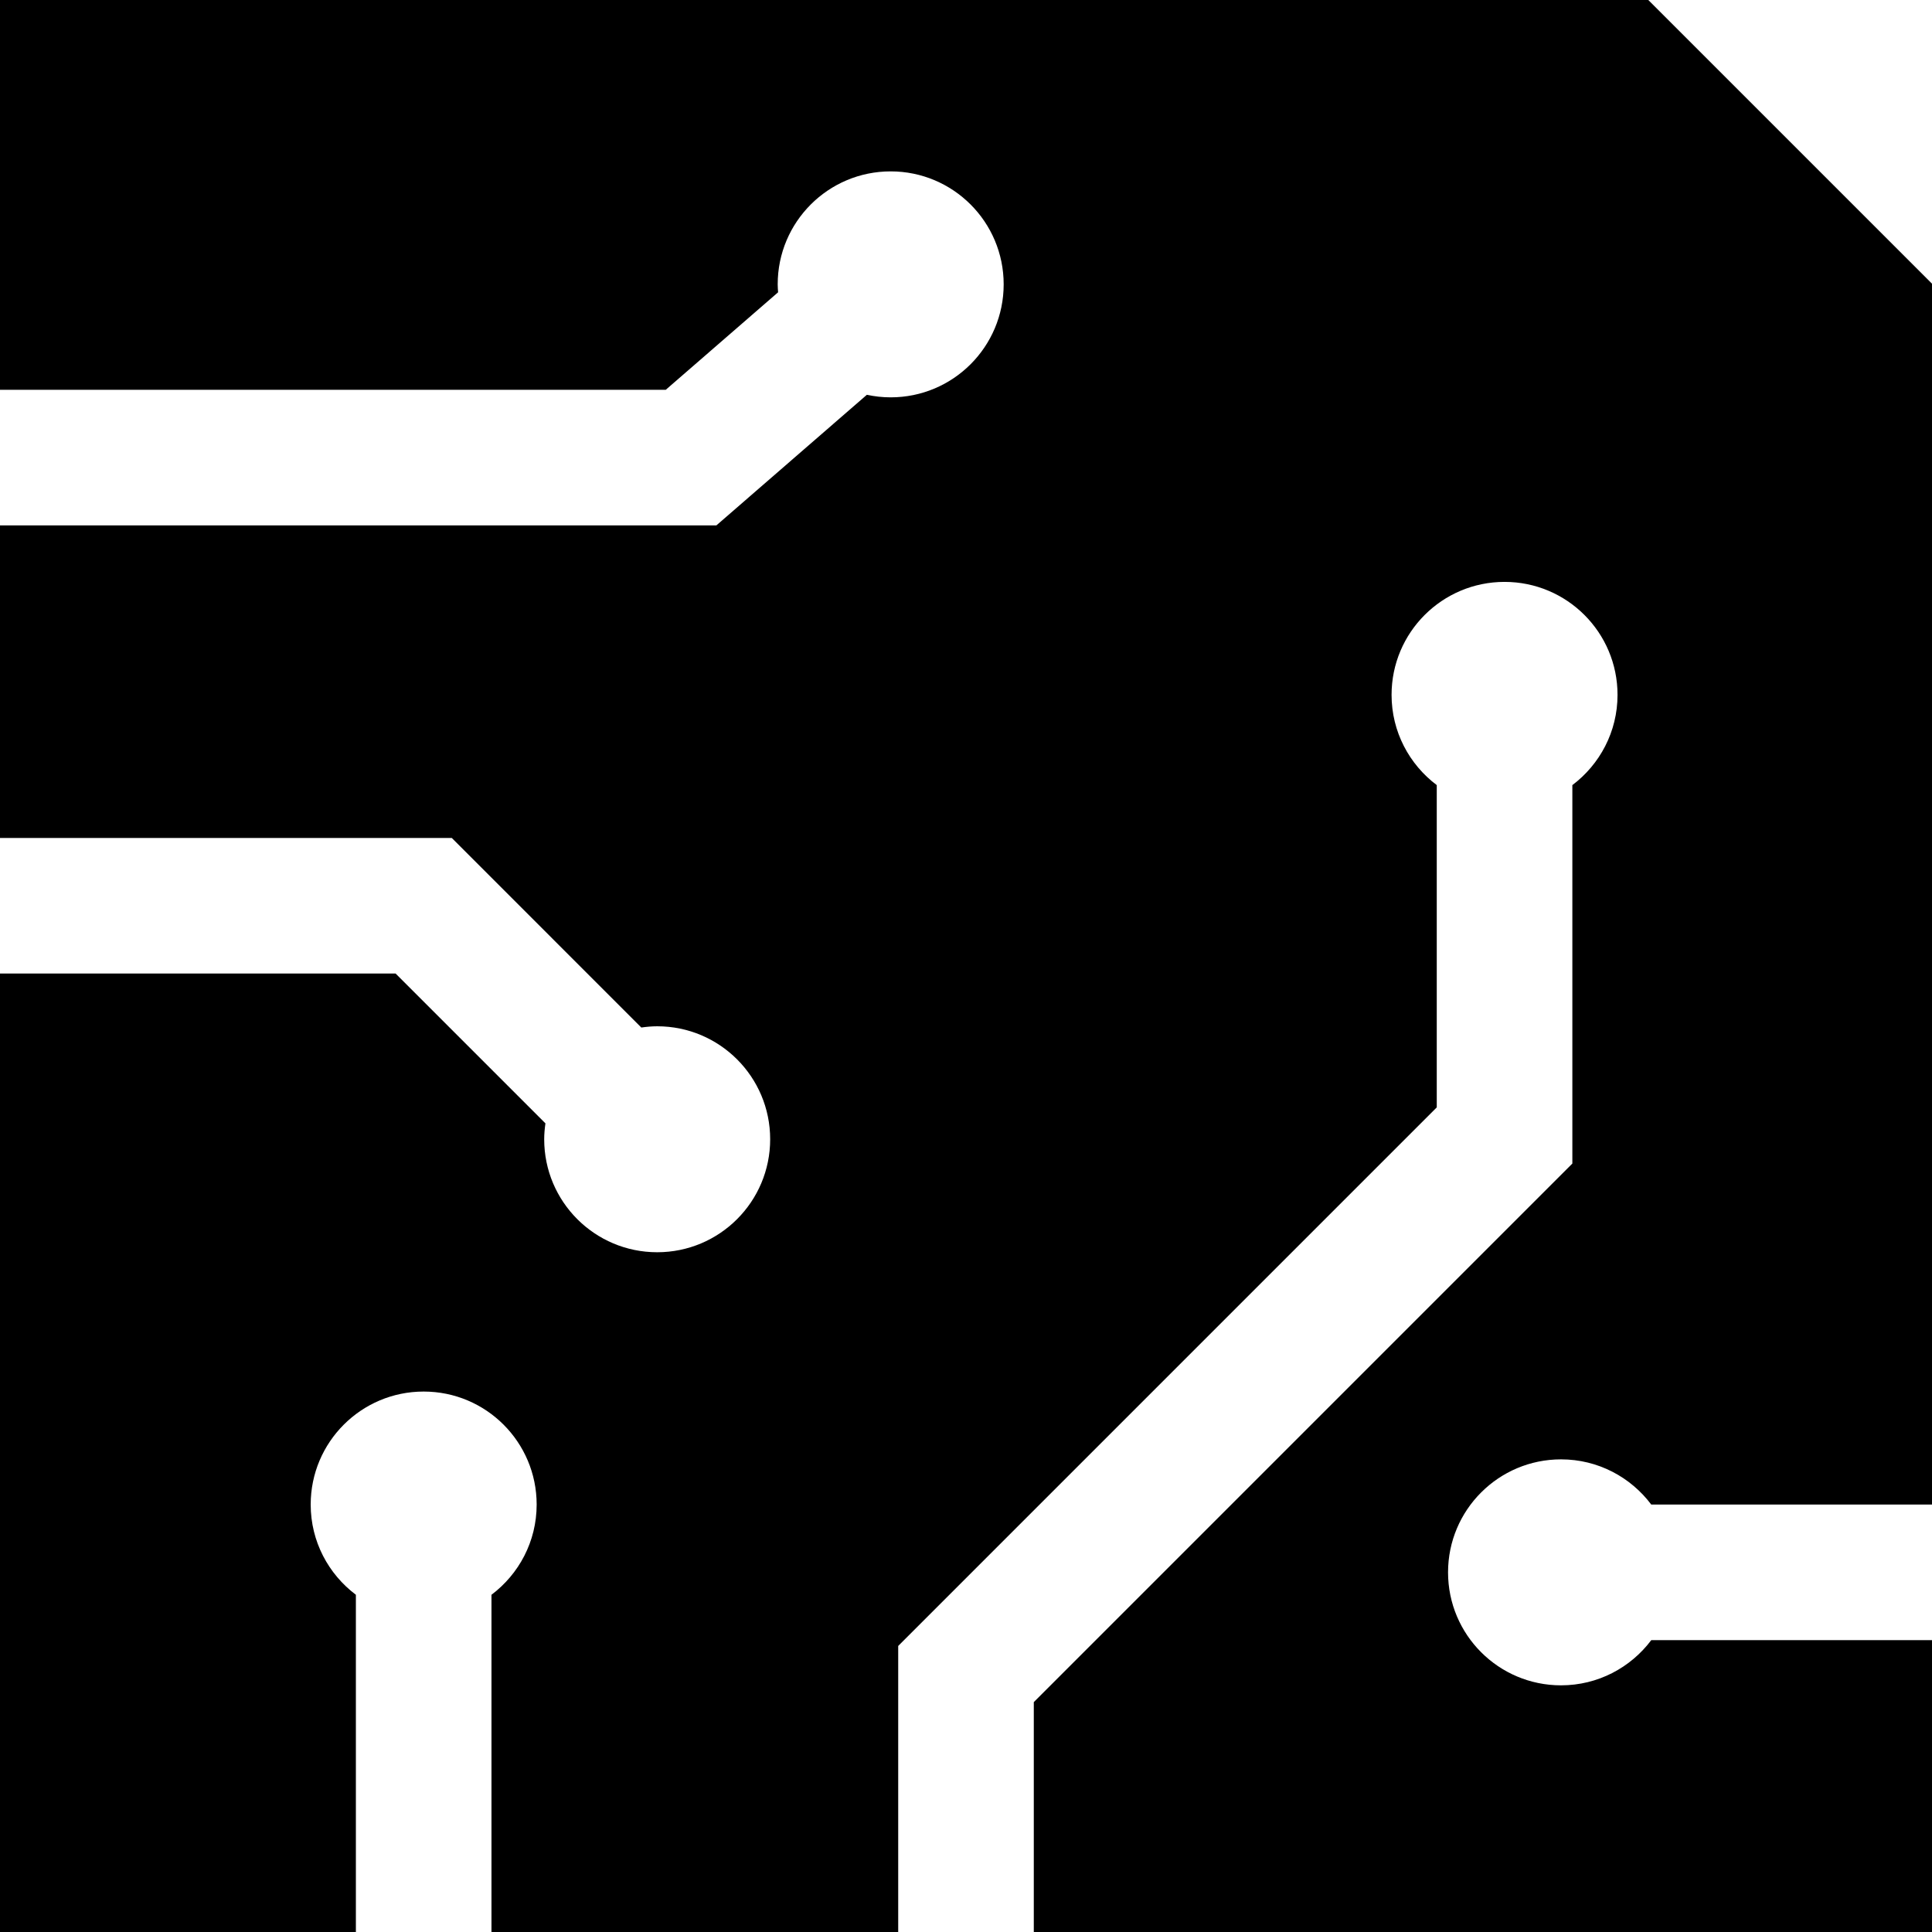
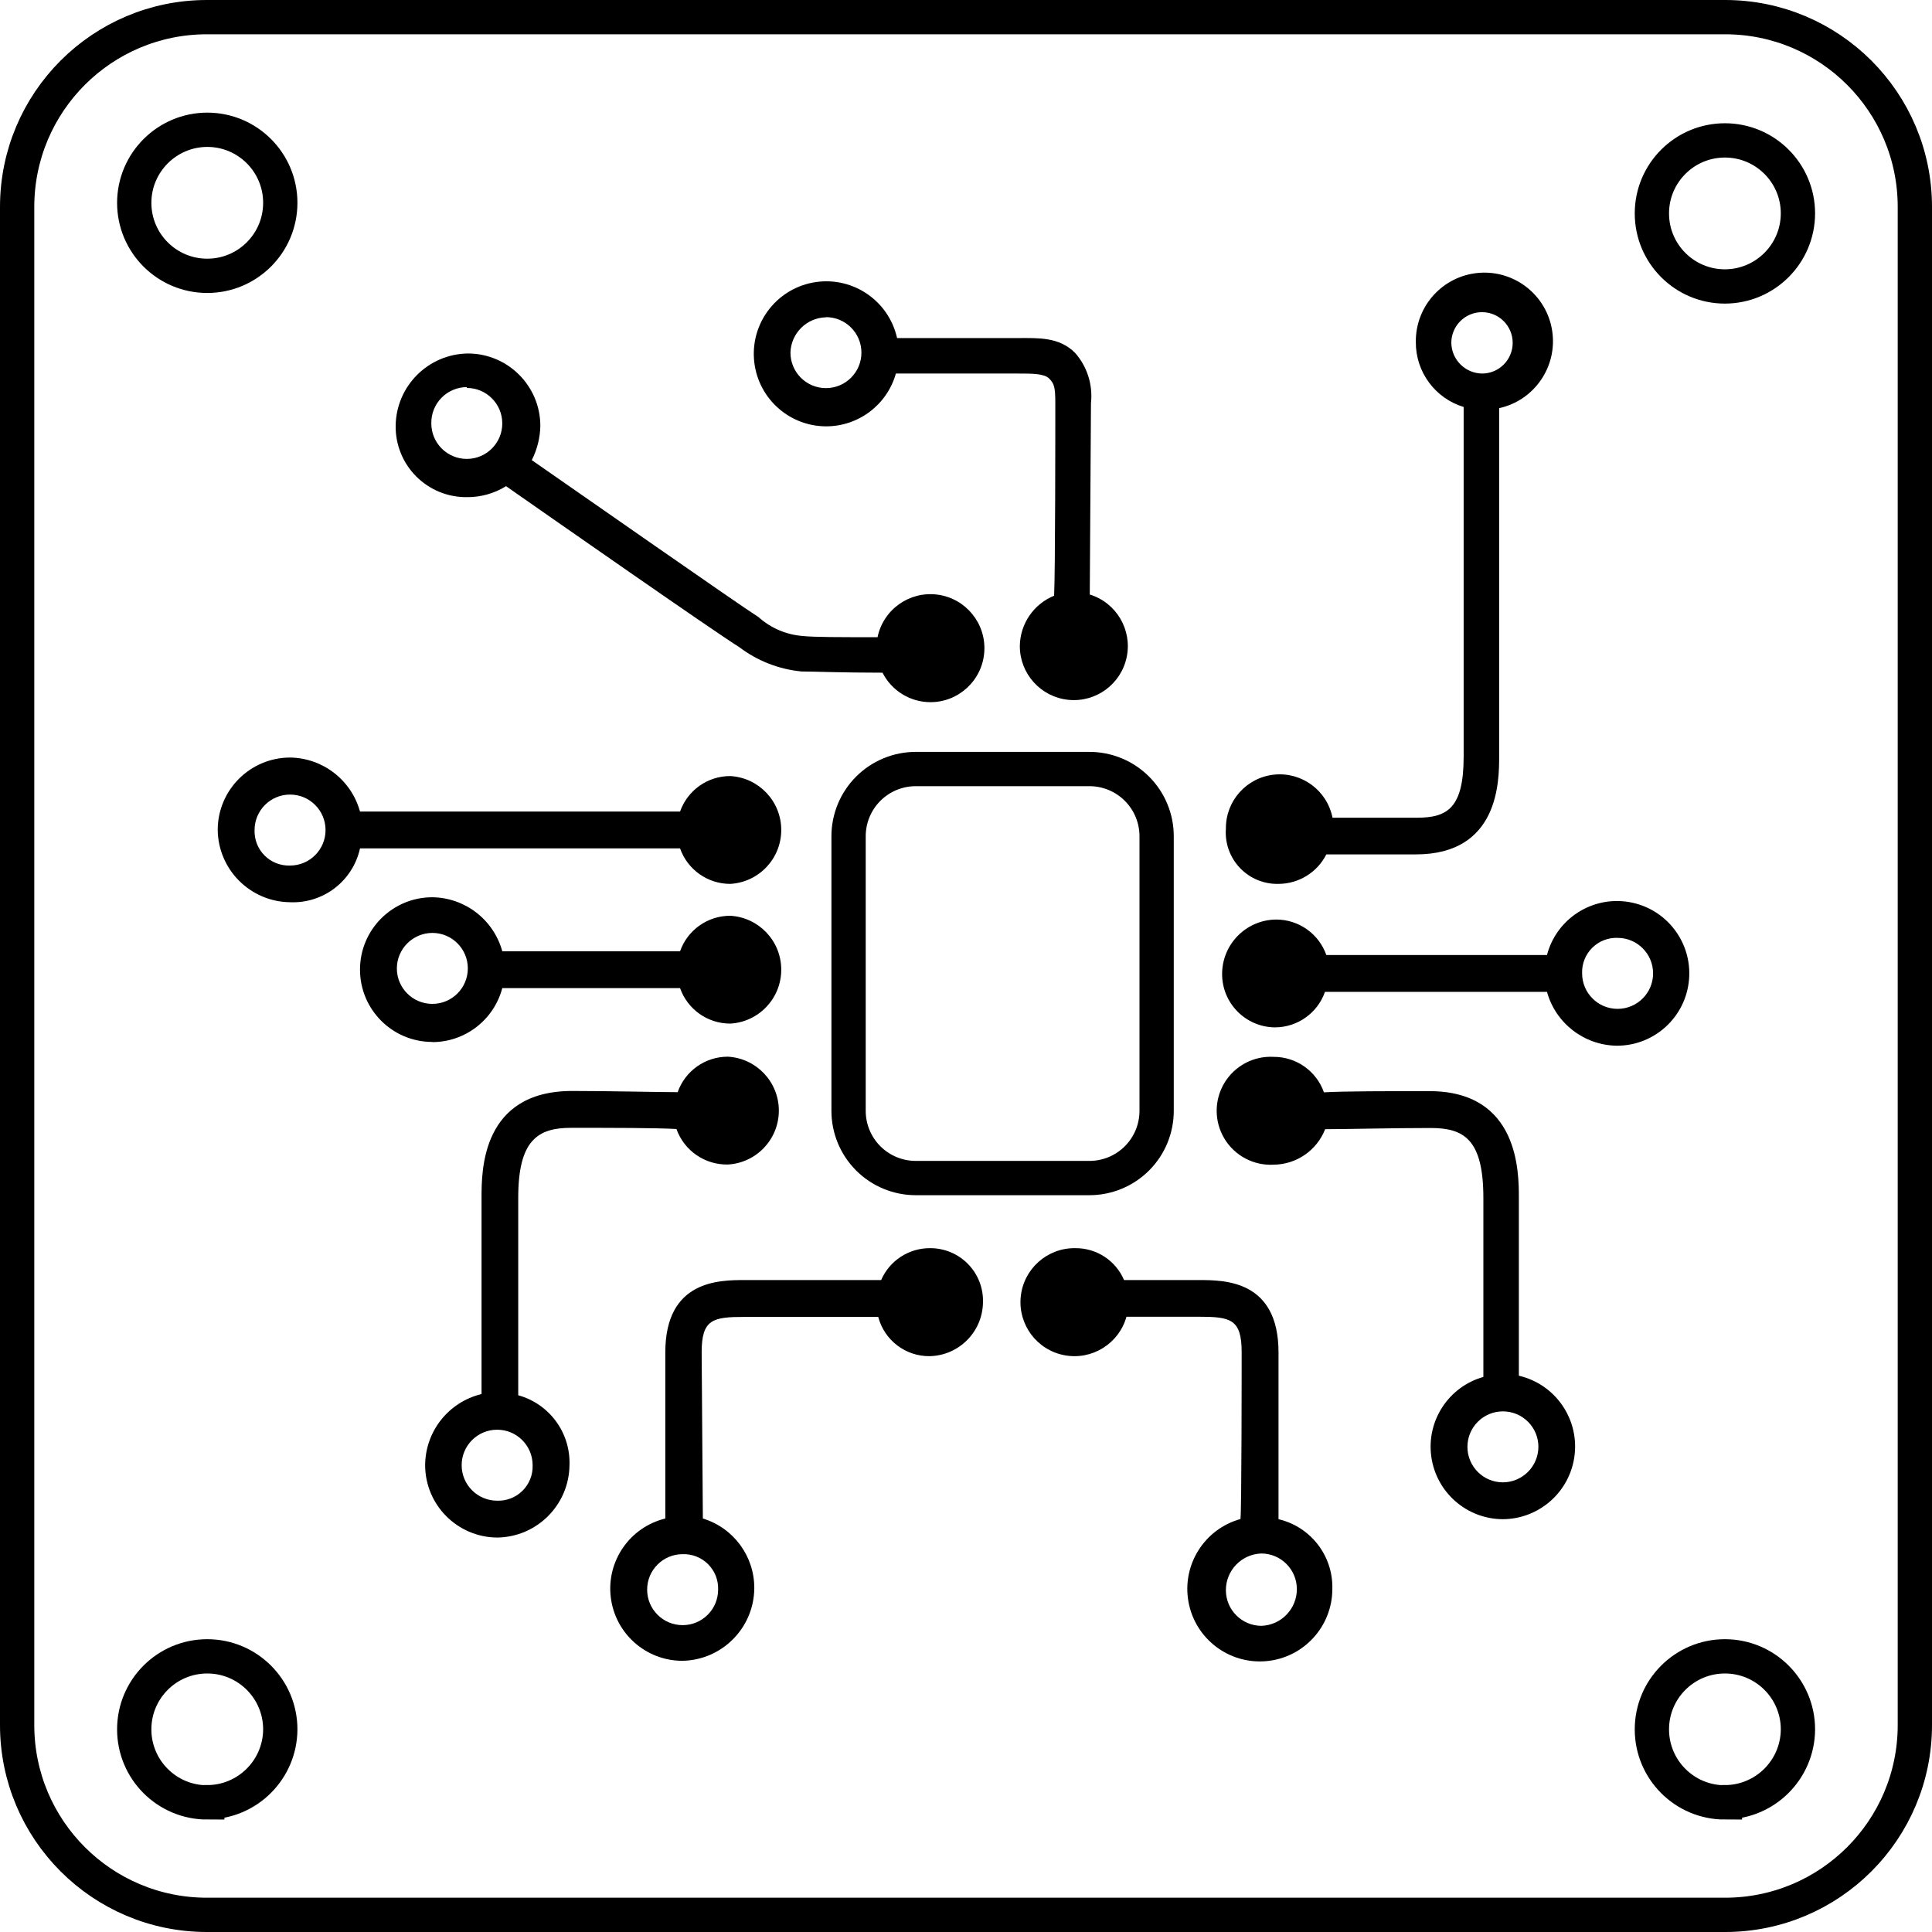
- <svg xmlns="http://www.w3.org/2000/svg" version="1.1" id="Capa_1" x="0px" y="0px" viewBox="0 0 179.175 179.175" style="enable-background:new 0 0 179.175 179.175;" xml:space="preserve">
-   <path d="M179.175,179.175h-83.3v-21.319l49.946-49.947V72.811c2.54-1.912,4.19-4.943,4.19-8.368c0-5.788-4.69-10.478-10.477-10.478  c-5.788,0-10.479,4.69-10.479,10.478c0,3.425,1.65,6.456,4.191,8.368v29.889l-49.946,49.947v26.528H45.58V147.9  c2.54-1.911,4.19-4.942,4.19-8.367c0-5.788-4.69-10.479-10.478-10.479s-10.478,4.69-10.478,10.479c0,3.425,1.65,6.456,4.191,8.367  v31.274H0V90.287h36.688l13.896,13.895c-0.068,0.482-0.115,0.972-0.115,1.473c0,5.787,4.69,10.479,10.479,10.479  c5.787,0,10.478-4.691,10.478-10.479c0-5.787-4.69-10.477-10.478-10.477c-0.501,0-0.989,0.047-1.472,0.115L41.898,77.713H0V48.725  h66.438l13.956-12.112c0.712,0.152,1.45,0.237,2.208,0.237c5.788,0,10.479-4.691,10.479-10.479c0-5.787-4.69-10.477-10.479-10.477  c-5.787,0-10.478,4.69-10.478,10.477c0,0.249,0.021,0.492,0.037,0.736L61.742,36.15H0V0h152.865  c8.769,8.771,17.54,17.54,26.31,26.31v113.223h-26.036c-1.911-2.54-4.943-4.191-8.368-4.191c-5.787,0-10.478,4.691-10.478,10.478  c0,5.788,4.69,10.479,10.478,10.479c3.426,0,6.457-1.65,8.369-4.191h26.035V179.175z" />
-   <g>
- </g>
-   <g>
- </g>
-   <g>
- </g>
-   <g>
- </g>
-   <g>
- </g>
-   <g>
- </g>
-   <g>
- </g>
-   <g>
- </g>
-   <g>
- </g>
-   <g>
- </g>
-   <g>
- </g>
-   <g>
- </g>
-   <g>
- </g>
-   <g>
- </g>
-   <g>
- </g>
+ <svg xmlns="http://www.w3.org/2000/svg" id="Layer_1" data-name="Layer 1" viewBox="0 0 112.7 112.7">
+   <defs>
+     <style>.cls-1{fill:none;stroke:#000;stroke-miterlimit:10;stroke-width:2px;}</style>
+   </defs>
+   <path class="cls-1" d="M100.63,1H12.07A11.07,11.07,0,0,0,1,12.07v88.56A11.07,11.07,0,0,0,12.07,111.7h88.56a11.07,11.07,0,0,0,11.07-11.07V12.07A11.07,11.07,0,0,0,100.63,1ZM12.09,7.57a4.26,4.26,0,1,1-4.26,4.26A4.27,4.27,0,0,1,12.09,7.57Zm0,97.57a4.26,4.26,0,1,1,4.26-4.26A4.27,4.27,0,0,1,12.09,105.13Zm88.53,0a4.26,4.26,0,1,1,4.26-4.26A4.27,4.27,0,0,1,100.62,105.13Zm0-88.43a4.26,4.26,0,1,1,4.26-4.26A4.27,4.27,0,0,1,100.62,16.71Z" />
+   <path d="M27.23,29a4.26,4.26,0,0,0,2.29-.64c2.36,1.65,12.3,8.59,13.59,9.38a7.15,7.15,0,0,0,3.65,1.43c.72,0,2.29.07,4.72.07a3.14,3.14,0,0,0,2.79,1.72,3.15,3.15,0,1,0-3.08-3.79c-2.22,0-3.72,0-4.36-.07A4.35,4.35,0,0,1,44.25,36c-1.14-.72-10.66-7.38-13.23-9.16a4.61,4.61,0,0,0,.5-2,4.23,4.23,0,0,0-4.22-4.22,4.27,4.27,0,0,0-4.22,4.22A4.11,4.11,0,0,0,27.23,29Zm0-6.37a2.07,2.07,0,1,1-2.07,2.07A2.08,2.08,0,0,1,27.23,22.58Z" />
+   <path d="M21,49.49H39.67a3.1,3.1,0,0,0,2.93,2.07,3.15,3.15,0,0,0,0-6.29,3.1,3.1,0,0,0-2.93,2.07H21a4.29,4.29,0,0,0-4.08-3.15,4.23,4.23,0,0,0-4.22,4.22,4.27,4.27,0,0,0,4.22,4.22A4,4,0,0,0,21,49.49Zm-6.15-1.07a2.07,2.07,0,1,1,2.07,2.07A2,2,0,0,1,14.85,48.42Z" />
+   <path d="M25.22,60.79a4.23,4.23,0,0,0,4.08-3.15H39.67a3.1,3.1,0,0,0,2.93,2.07,3.15,3.15,0,0,0,0-6.29,3.1,3.1,0,0,0-2.93,2.07H29.3a4.29,4.29,0,0,0-4.08-3.15,4.22,4.22,0,0,0,0,8.44Zm0-6.37a2.07,2.07,0,1,1-2.07,2.07A2.08,2.08,0,0,1,25.22,54.42Z" />
+   <path d="M30.23,81.39V69.87c0-3.36,1.14-4.08,3.08-4.08,2.36,0,5,0,6.15.07a3.12,3.12,0,0,0,3,2.07,3.15,3.15,0,0,0,0-6.29,3.1,3.1,0,0,0-2.93,2.07c-1.22,0-3.86-.07-6.15-.07-5.29,0-5.29,4.65-5.29,6.22V81.32a4.29,4.29,0,0,0-3.29,4.15A4.23,4.23,0,0,0,29,89.69a4.27,4.27,0,0,0,4.22-4.22A4.08,4.08,0,0,0,30.23,81.39ZM29,87.54a2.07,2.07,0,1,1,2.07-2.07A2,2,0,0,1,29,87.54Z" />
+   <path d="M88.6,80.25V69.87c0-1.5,0-6.22-5.22-6.22-2.36,0-5,0-6.15.07a3.1,3.1,0,0,0-2.93-2.07,3.15,3.15,0,1,0,0,6.29,3.26,3.26,0,0,0,3-2.07c1.22,0,3.86-.07,6.15-.07,1.93,0,3.08.64,3.08,4.08V80.32a4.23,4.23,0,0,0,1.14,8.3,4.24,4.24,0,0,0,.93-8.37Zm-.93,6.22a2.07,2.07,0,1,1,2.07-2.07A2.08,2.08,0,0,1,87.67,86.47Z" />
+   <path d="M74.58,51.56a3.14,3.14,0,0,0,2.79-1.72h5.22c4.86,0,4.86-4.29,4.86-5.72V23.81a4,4,0,1,0-4.86-3.86,3.93,3.93,0,0,0,2.79,3.79V44.12c0,3-.93,3.58-2.72,3.58H77.73a3.14,3.14,0,0,0-6.22.64A3,3,0,0,0,74.58,51.56ZM84.66,20a1.79,1.79,0,1,1,1.79,1.79A1.82,1.82,0,0,1,84.66,20Z" />
+   <path d="M74.36,59.93a3.1,3.1,0,0,0,2.93-2.07H90.24A4.29,4.29,0,0,0,94.32,61a4.22,4.22,0,1,0-4.08-5.29H77.37a3.1,3.1,0,0,0-2.93-2.07,3.18,3.18,0,0,0-3.15,3.15A3.11,3.11,0,0,0,74.36,59.93Zm20-5.22a2.07,2.07,0,1,1-2.07,2.07A2,2,0,0,1,94.39,54.71Z" />
+   <path class="cls-1" d="M53.43,44.86a3.92,3.92,0,0,0-3.93,3.93v16a3.92,3.92,0,0,0,3.93,3.93H63.54a3.92,3.92,0,0,0,3.93-3.93v-16a3.92,3.92,0,0,0-3.93-3.93Z" />
+   <path d="M48.18,24.87a4.23,4.23,0,0,0,4.08-3.08h7.15c.79,0,1.5,0,1.79.29s.36.5.36,1.43c0,1.29,0,9.88-.07,11.24a3.21,3.21,0,0,0-2,2.93,3.15,3.15,0,1,0,4.08-3c0-1.36.07-9.88.07-11.17a3.8,3.8,0,0,0-.93-2.93c-.93-.93-2.15-.86-3.29-.86H52.33a4.23,4.23,0,1,0-4.15,5.15Zm0-6.37a2.07,2.07,0,1,1-2.07,2.07A2.12,2.12,0,0,1,48.18,18.51Z" />
+   <path d="M54.26,72.81a3.09,3.09,0,0,0-2.86,1.86H43.46c-1.5,0-4.65,0-4.65,4.22v9.69a4.21,4.21,0,0,0,1,8.3A4.27,4.27,0,0,0,44,92.66,4.23,4.23,0,0,0,41,88.58c0-.43-.07-9.19-.07-9.69,0-1.93.64-2.07,2.5-2.07h7.8a3.07,3.07,0,0,0,3,2.29A3.18,3.18,0,0,0,57.34,76,3.07,3.07,0,0,0,54.26,72.81ZM41.89,92.73a2.07,2.07,0,1,1-2.07-2.07A2,2,0,0,1,41.89,92.73Z" />
+   <path d="M74.58,88.62V78.89c0-4.22-3.15-4.22-4.65-4.22H65.57a3.06,3.06,0,0,0-2.86-1.86,3.15,3.15,0,1,0,3,4h4.22c1.86,0,2.5.14,2.5,2.07,0,.5,0,9.3-.07,9.73a4.23,4.23,0,1,0,5.36,4.08A4.07,4.07,0,0,0,74.58,88.62Zm-1,6.22a2.08,2.08,0,0,1-2.07-2.07,2.14,2.14,0,0,1,2.07-2.15,2.08,2.08,0,0,1,2.07,2.07A2.14,2.14,0,0,1,73.58,94.84Z" />
</svg>
